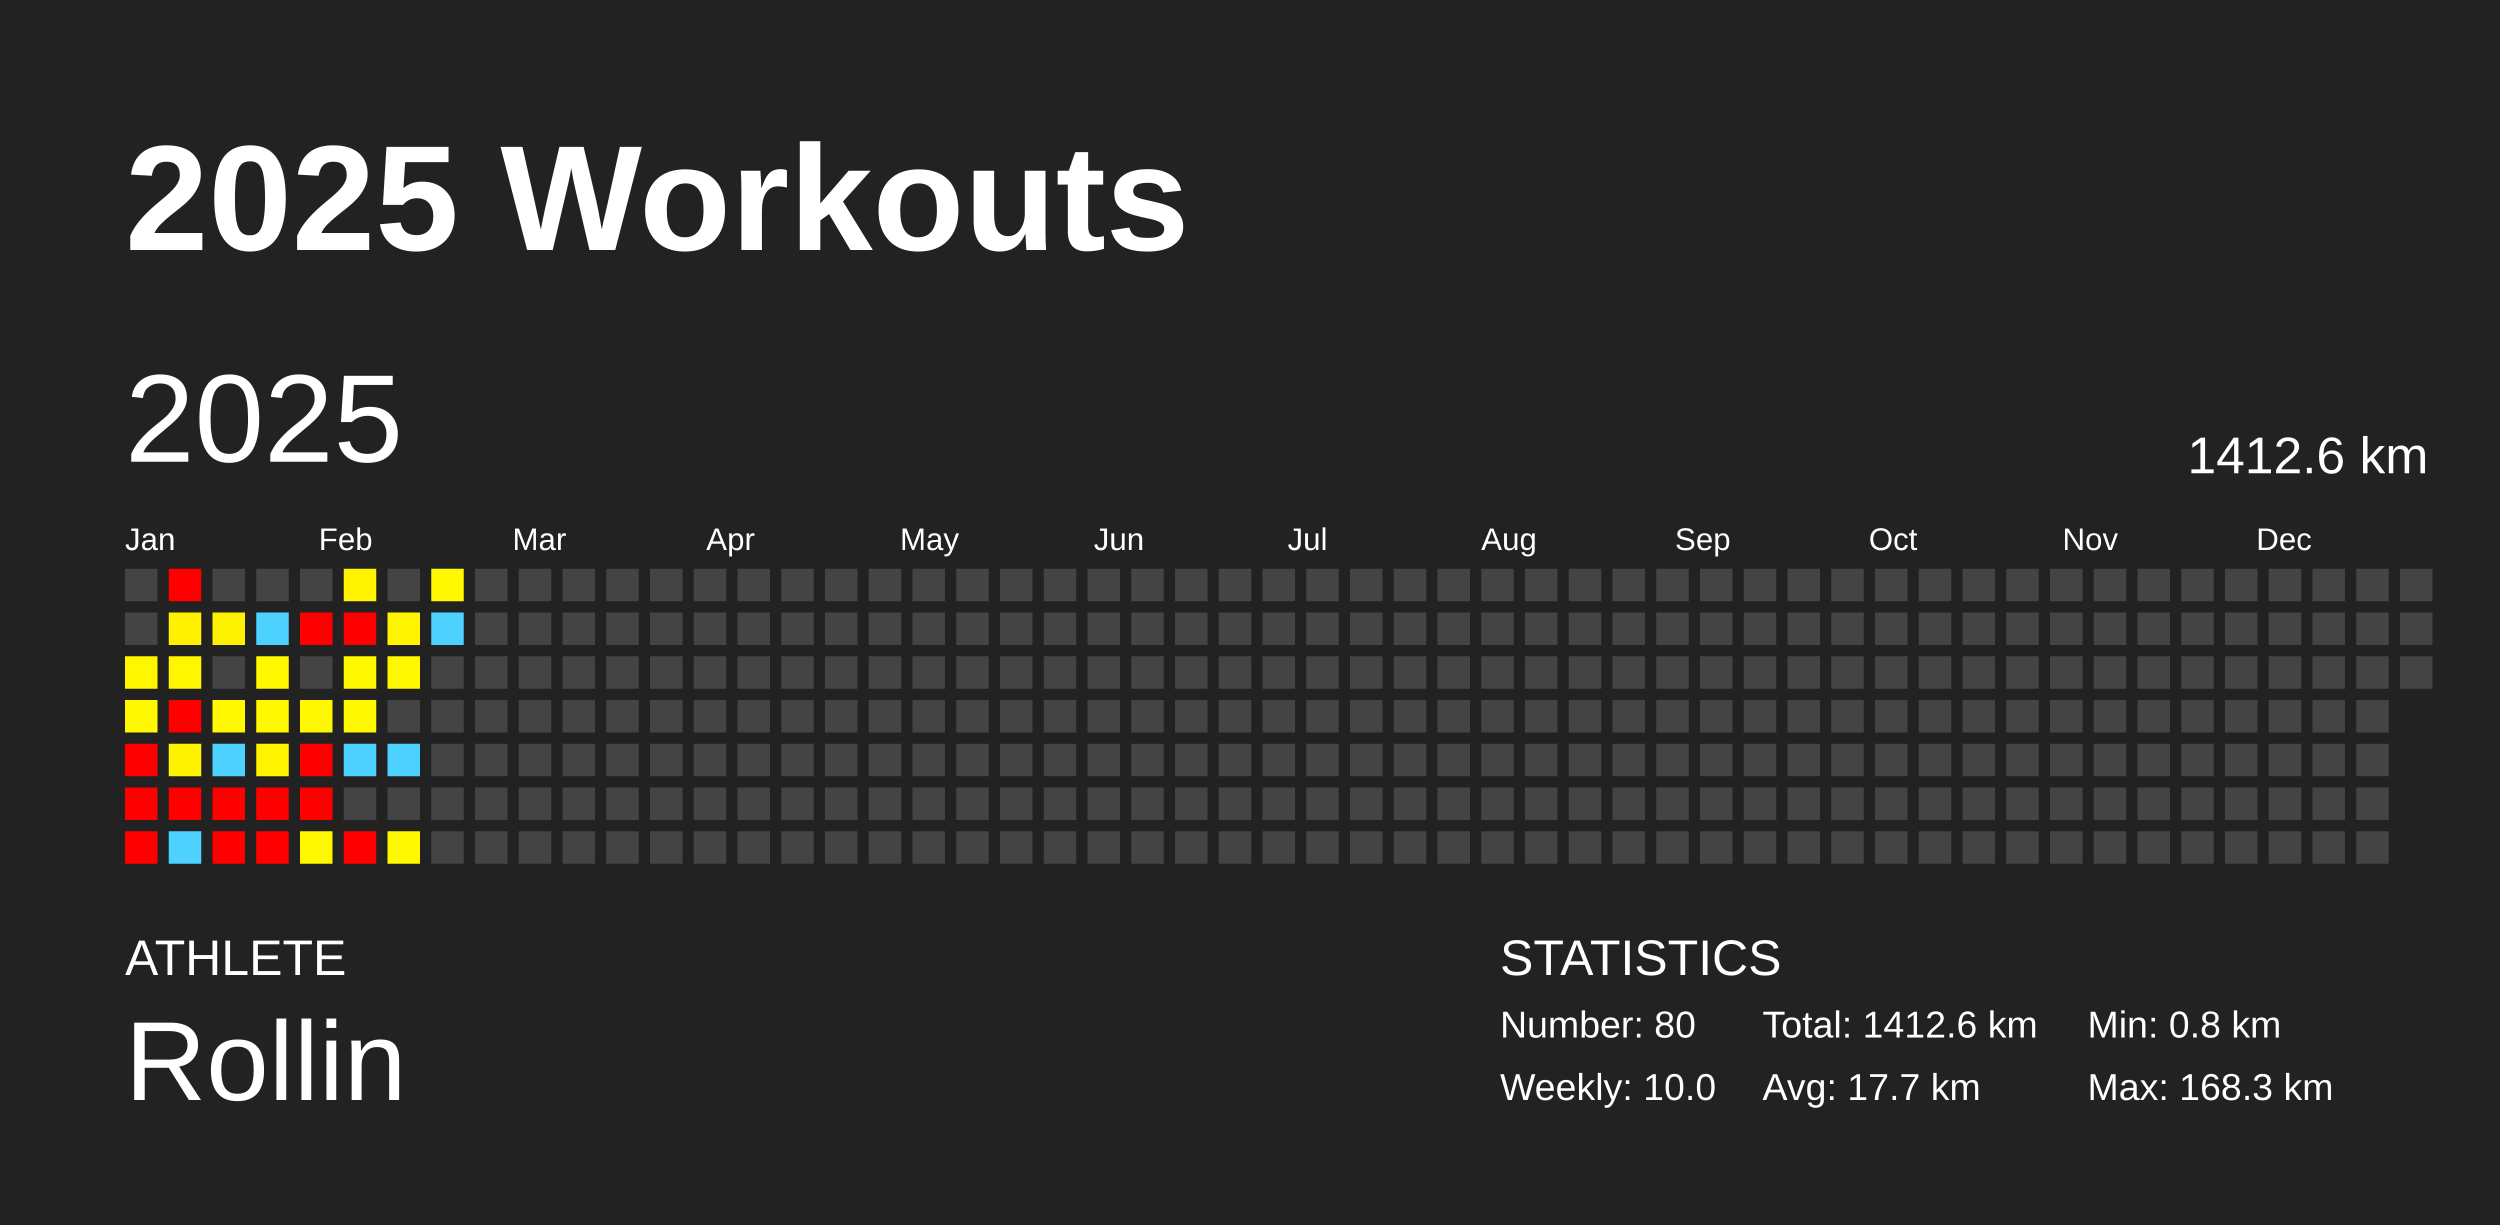
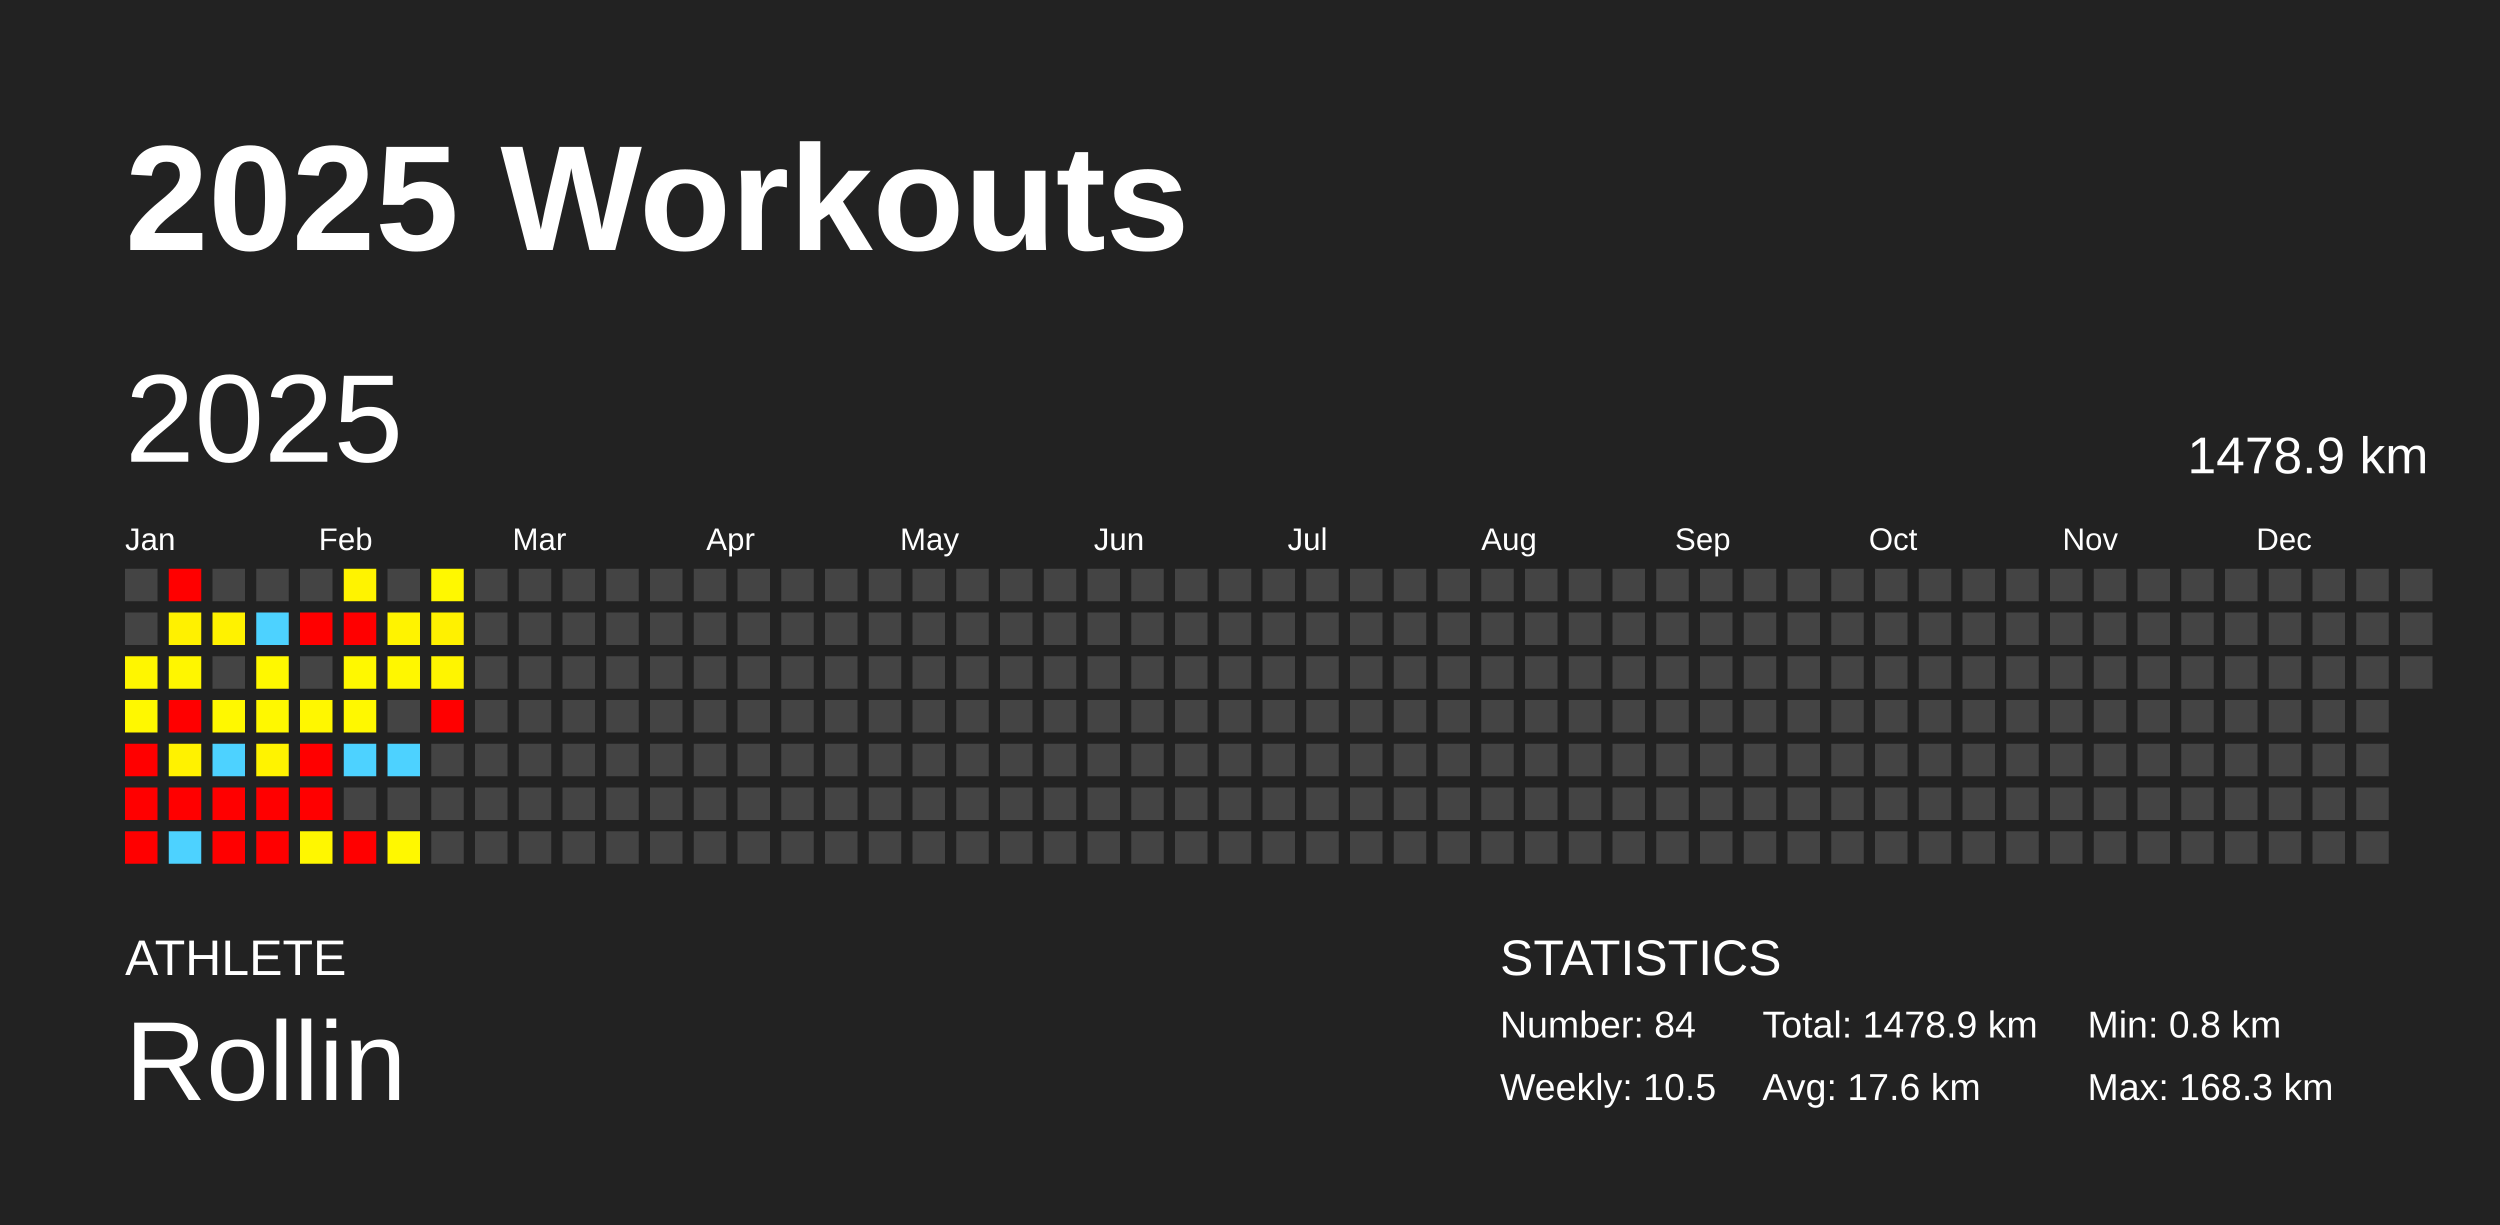
<svg xmlns="http://www.w3.org/2000/svg" baseProfile="full" height="98mm" version="1.1" viewBox="0,0,200,98" width="200mm">
  <defs />
  <rect fill="#222222" height="98" width="200" x="0" y="0" />
  <text fill="#FFFFFF" style="font-size:12px; font-family:Arial; font-weight:bold;" x="10" y="20">2025 Workouts</text>
  <text fill="#FFFFFF" style="font-size:4px; font-family:Arial" x="10" y="78">ATHLETE</text>
  <text fill="#FFFFFF" style="font-size:9px; font-family:Arial" x="10" y="88">Rollin</text>
  <text fill="#FFFFFF" style="font-size:4px; font-family:Arial" x="120" y="78">STATISTICS</text>
-   <text fill="#FFFFFF" style="font-size:3px; font-family:Arial" x="120" y="83">Number: 80</text>
-   <text fill="#FFFFFF" style="font-size:3px; font-family:Arial" x="120" y="88">Weekly: 10.0</text>
-   <text fill="#FFFFFF" style="font-size:3px; font-family:Arial" x="141" y="83">Total: 1412.6 km</text>
-   <text fill="#FFFFFF" style="font-size:3px; font-family:Arial" x="141" y="88">Avg: 17.7 km</text>
+   <text fill="#FFFFFF" style="font-size:3px; font-family:Arial" x="120" y="83">Number: 84</text>
+   <text fill="#FFFFFF" style="font-size:3px; font-family:Arial" x="120" y="88">Weekly: 10.5</text>
+   <text fill="#FFFFFF" style="font-size:3px; font-family:Arial" x="141" y="83">Total: 1478.9 km</text>
+   <text fill="#FFFFFF" style="font-size:3px; font-family:Arial" x="141" y="88">Avg: 17.6 km</text>
  <text fill="#FFFFFF" style="font-size:3px; font-family:Arial" x="167" y="83">Min: 0.8 km</text>
  <text fill="#FFFFFF" style="font-size:3px; font-family:Arial" x="167" y="88">Max: 168.3 km</text>
  <text dominant-baseline="hanging" fill="#FFFFFF" style="font-size:10.0px; font-family:Arial;" x="10" y="30">2025</text>
-   <text dominant-baseline="hanging" fill="#FFFFFF" style="font-size:4.125px; font-family:Arial;" x="175" y="35">1412.6 km</text>
+   <text dominant-baseline="hanging" fill="#FFFFFF" style="font-size:4.125px; font-family:Arial;" x="175" y="35">1478.9 km</text>
  <text fill="#FFFFFF" style="font-size:2.5px; font-family:Arial" x="10.0" y="44">Jan</text>
  <text fill="#FFFFFF" style="font-size:2.5px; font-family:Arial" x="25.5" y="44">Feb</text>
  <text fill="#FFFFFF" style="font-size:2.5px; font-family:Arial" x="41.0" y="44">Mar</text>
  <text fill="#FFFFFF" style="font-size:2.5px; font-family:Arial" x="56.5" y="44">Apr</text>
  <text fill="#FFFFFF" style="font-size:2.5px; font-family:Arial" x="72.0" y="44">May</text>
  <text fill="#FFFFFF" style="font-size:2.5px; font-family:Arial" x="87.5" y="44">Jun</text>
  <text fill="#FFFFFF" style="font-size:2.5px; font-family:Arial" x="103.0" y="44">Jul</text>
  <text fill="#FFFFFF" style="font-size:2.5px; font-family:Arial" x="118.5" y="44">Aug</text>
  <text fill="#FFFFFF" style="font-size:2.5px; font-family:Arial" x="134.0" y="44">Sep</text>
  <text fill="#FFFFFF" style="font-size:2.5px; font-family:Arial" x="149.5" y="44">Oct</text>
  <text fill="#FFFFFF" style="font-size:2.5px; font-family:Arial" x="165.0" y="44">Nov</text>
  <text fill="#FFFFFF" style="font-size:2.5px; font-family:Arial" x="180.5" y="44">Dec</text>
  <rect fill="#444444" height="2.6" width="2.6" x="10.0" y="45.5" />
  <rect fill="#444444" height="2.6" width="2.6" x="10.0" y="49.0" />
  <rect fill="#fff600" height="2.6" width="2.6" x="10.0" y="52.5" />
  <rect fill="#fff800" height="2.6" width="2.6" x="10.0" y="56.0" />
  <rect fill="red" height="2.6" width="2.6" x="10.0" y="59.5" />
  <rect fill="red" height="2.6" width="2.6" x="10.0" y="63.0" />
  <rect fill="red" height="2.6" width="2.6" x="10.0" y="66.5" />
  <rect fill="red" height="2.6" width="2.6" x="13.5" y="45.5" />
  <rect fill="#fff100" height="2.6" width="2.6" x="13.5" y="49.0" />
  <rect fill="#fff600" height="2.6" width="2.6" x="13.5" y="52.5" />
  <rect fill="red" height="2.6" width="2.6" x="13.5" y="56.0" />
  <rect fill="#fff200" height="2.6" width="2.6" x="13.5" y="59.5" />
  <rect fill="red" height="2.6" width="2.6" x="13.5" y="63.0" />
  <rect fill="#4dd2ff" height="2.6" width="2.6" x="13.5" y="66.5" />
  <rect fill="#444444" height="2.6" width="2.6" x="17.0" y="45.5" />
  <rect fill="#fff200" height="2.6" width="2.6" x="17.0" y="49.0" />
  <rect fill="#444444" height="2.6" width="2.6" x="17.0" y="52.5" />
  <rect fill="#fff800" height="2.6" width="2.6" x="17.0" y="56.0" />
  <rect fill="#4dd2ff" height="2.6" width="2.6" x="17.0" y="59.5" />
  <rect fill="red" height="2.6" width="2.6" x="17.0" y="63.0" />
  <rect fill="red" height="2.6" width="2.6" x="17.0" y="66.5" />
  <rect fill="#444444" height="2.6" width="2.6" x="20.5" y="45.5" />
  <rect fill="#4dd2ff" height="2.6" width="2.6" x="20.5" y="49.0" />
  <rect fill="#fff800" height="2.6" width="2.6" x="20.5" y="52.5" />
  <rect fill="#fff800" height="2.6" width="2.6" x="20.5" y="56.0" />
  <rect fill="#fff300" height="2.6" width="2.6" x="20.5" y="59.5" />
  <rect fill="red" height="2.6" width="2.6" x="20.5" y="63.0" />
  <rect fill="red" height="2.6" width="2.6" x="20.5" y="66.5" />
  <rect fill="#444444" height="2.6" width="2.6" x="24.0" y="45.5" />
  <rect fill="red" height="2.6" width="2.6" x="24.0" y="49.0" />
  <rect fill="#444444" height="2.6" width="2.6" x="24.0" y="52.5" />
  <rect fill="#fff700" height="2.6" width="2.6" x="24.0" y="56.0" />
  <rect fill="red" height="2.6" width="2.6" x="24.0" y="59.5" />
  <rect fill="red" height="2.6" width="2.6" x="24.0" y="63.0" />
  <rect fill="#fff700" height="2.6" width="2.6" x="24.0" y="66.5" />
  <rect fill="#fff300" height="2.6" width="2.6" x="27.5" y="45.5" />
  <rect fill="red" height="2.6" width="2.6" x="27.5" y="49.0" />
  <rect fill="#fff800" height="2.6" width="2.6" x="27.5" y="52.5" />
  <rect fill="#fff800" height="2.6" width="2.6" x="27.5" y="56.0" />
  <rect fill="#4dd2ff" height="2.6" width="2.6" x="27.5" y="59.5" />
  <rect fill="#444444" height="2.6" width="2.6" x="27.5" y="63.0" />
  <rect fill="red" height="2.6" width="2.6" x="27.5" y="66.5" />
  <rect fill="#444444" height="2.6" width="2.6" x="31.0" y="45.5" />
  <rect fill="#fff300" height="2.6" width="2.6" x="31.0" y="49.0" />
  <rect fill="#fff700" height="2.6" width="2.6" x="31.0" y="52.5" />
  <rect fill="#444444" height="2.6" width="2.6" x="31.0" y="56.0" />
  <rect fill="#4dd2ff" height="2.6" width="2.6" x="31.0" y="59.5" />
  <rect fill="#444444" height="2.6" width="2.6" x="31.0" y="63.0" />
  <rect fill="#fff800" height="2.6" width="2.6" x="31.0" y="66.5" />
  <rect fill="#fff800" height="2.6" width="2.6" x="34.5" y="45.5" />
-   <rect fill="#4dd2ff" height="2.6" width="2.6" x="34.5" y="49.0" />
-   <rect fill="#444444" height="2.6" width="2.6" x="34.5" y="52.5" />
-   <rect fill="#444444" height="2.6" width="2.6" x="34.5" y="56.0" />
+   <rect fill="#fff100" height="2.6" width="2.6" x="34.5" y="49.0" />
+   <rect fill="#fff500" height="2.6" width="2.6" x="34.5" y="52.5" />
+   <rect fill="red" height="2.6" width="2.6" x="34.5" y="56.0" />
  <rect fill="#444444" height="2.6" width="2.6" x="34.5" y="59.5" />
  <rect fill="#444444" height="2.6" width="2.6" x="34.5" y="63.0" />
  <rect fill="#444444" height="2.6" width="2.6" x="34.5" y="66.5" />
  <rect fill="#444444" height="2.6" width="2.6" x="38.0" y="45.5" />
  <rect fill="#444444" height="2.6" width="2.6" x="38.0" y="49.0" />
  <rect fill="#444444" height="2.6" width="2.6" x="38.0" y="52.5" />
  <rect fill="#444444" height="2.6" width="2.6" x="38.0" y="56.0" />
  <rect fill="#444444" height="2.6" width="2.6" x="38.0" y="59.5" />
  <rect fill="#444444" height="2.6" width="2.6" x="38.0" y="63.0" />
  <rect fill="#444444" height="2.6" width="2.6" x="38.0" y="66.5" />
  <rect fill="#444444" height="2.6" width="2.6" x="41.5" y="45.5" />
  <rect fill="#444444" height="2.6" width="2.6" x="41.5" y="49.0" />
  <rect fill="#444444" height="2.6" width="2.6" x="41.5" y="52.5" />
  <rect fill="#444444" height="2.6" width="2.6" x="41.5" y="56.0" />
  <rect fill="#444444" height="2.6" width="2.6" x="41.5" y="59.5" />
  <rect fill="#444444" height="2.6" width="2.6" x="41.5" y="63.0" />
  <rect fill="#444444" height="2.6" width="2.6" x="41.5" y="66.5" />
  <rect fill="#444444" height="2.6" width="2.6" x="45.0" y="45.5" />
  <rect fill="#444444" height="2.6" width="2.6" x="45.0" y="49.0" />
  <rect fill="#444444" height="2.6" width="2.6" x="45.0" y="52.5" />
  <rect fill="#444444" height="2.6" width="2.6" x="45.0" y="56.0" />
  <rect fill="#444444" height="2.6" width="2.6" x="45.0" y="59.5" />
  <rect fill="#444444" height="2.6" width="2.6" x="45.0" y="63.0" />
  <rect fill="#444444" height="2.6" width="2.6" x="45.0" y="66.5" />
  <rect fill="#444444" height="2.6" width="2.6" x="48.5" y="45.5" />
  <rect fill="#444444" height="2.6" width="2.6" x="48.5" y="49.0" />
  <rect fill="#444444" height="2.6" width="2.6" x="48.5" y="52.5" />
  <rect fill="#444444" height="2.6" width="2.6" x="48.5" y="56.0" />
  <rect fill="#444444" height="2.6" width="2.6" x="48.5" y="59.5" />
  <rect fill="#444444" height="2.6" width="2.6" x="48.5" y="63.0" />
  <rect fill="#444444" height="2.6" width="2.6" x="48.5" y="66.5" />
  <rect fill="#444444" height="2.6" width="2.6" x="52.0" y="45.5" />
  <rect fill="#444444" height="2.6" width="2.6" x="52.0" y="49.0" />
  <rect fill="#444444" height="2.6" width="2.6" x="52.0" y="52.5" />
  <rect fill="#444444" height="2.6" width="2.6" x="52.0" y="56.0" />
  <rect fill="#444444" height="2.6" width="2.6" x="52.0" y="59.5" />
  <rect fill="#444444" height="2.6" width="2.6" x="52.0" y="63.0" />
  <rect fill="#444444" height="2.6" width="2.6" x="52.0" y="66.5" />
  <rect fill="#444444" height="2.6" width="2.6" x="55.5" y="45.5" />
  <rect fill="#444444" height="2.6" width="2.6" x="55.5" y="49.0" />
  <rect fill="#444444" height="2.6" width="2.6" x="55.5" y="52.5" />
  <rect fill="#444444" height="2.6" width="2.6" x="55.5" y="56.0" />
  <rect fill="#444444" height="2.6" width="2.6" x="55.5" y="59.5" />
  <rect fill="#444444" height="2.6" width="2.6" x="55.5" y="63.0" />
  <rect fill="#444444" height="2.6" width="2.6" x="55.5" y="66.5" />
  <rect fill="#444444" height="2.6" width="2.6" x="59.0" y="45.5" />
  <rect fill="#444444" height="2.6" width="2.6" x="59.0" y="49.0" />
  <rect fill="#444444" height="2.6" width="2.6" x="59.0" y="52.5" />
  <rect fill="#444444" height="2.6" width="2.6" x="59.0" y="56.0" />
  <rect fill="#444444" height="2.6" width="2.6" x="59.0" y="59.5" />
  <rect fill="#444444" height="2.6" width="2.6" x="59.0" y="63.0" />
  <rect fill="#444444" height="2.6" width="2.6" x="59.0" y="66.5" />
  <rect fill="#444444" height="2.6" width="2.6" x="62.5" y="45.5" />
  <rect fill="#444444" height="2.6" width="2.6" x="62.5" y="49.0" />
  <rect fill="#444444" height="2.6" width="2.6" x="62.5" y="52.5" />
  <rect fill="#444444" height="2.6" width="2.6" x="62.5" y="56.0" />
  <rect fill="#444444" height="2.6" width="2.6" x="62.5" y="59.5" />
  <rect fill="#444444" height="2.6" width="2.6" x="62.5" y="63.0" />
  <rect fill="#444444" height="2.6" width="2.6" x="62.5" y="66.5" />
  <rect fill="#444444" height="2.6" width="2.6" x="66.0" y="45.5" />
  <rect fill="#444444" height="2.6" width="2.6" x="66.0" y="49.0" />
  <rect fill="#444444" height="2.6" width="2.6" x="66.0" y="52.5" />
  <rect fill="#444444" height="2.6" width="2.6" x="66.0" y="56.0" />
  <rect fill="#444444" height="2.6" width="2.6" x="66.0" y="59.5" />
  <rect fill="#444444" height="2.6" width="2.6" x="66.0" y="63.0" />
  <rect fill="#444444" height="2.6" width="2.6" x="66.0" y="66.5" />
  <rect fill="#444444" height="2.6" width="2.6" x="69.5" y="45.5" />
  <rect fill="#444444" height="2.6" width="2.6" x="69.5" y="49.0" />
  <rect fill="#444444" height="2.6" width="2.6" x="69.5" y="52.5" />
  <rect fill="#444444" height="2.6" width="2.6" x="69.5" y="56.0" />
  <rect fill="#444444" height="2.6" width="2.6" x="69.5" y="59.5" />
  <rect fill="#444444" height="2.6" width="2.6" x="69.5" y="63.0" />
  <rect fill="#444444" height="2.6" width="2.6" x="69.5" y="66.5" />
  <rect fill="#444444" height="2.6" width="2.6" x="73.0" y="45.5" />
  <rect fill="#444444" height="2.6" width="2.6" x="73.0" y="49.0" />
  <rect fill="#444444" height="2.6" width="2.6" x="73.0" y="52.5" />
  <rect fill="#444444" height="2.6" width="2.6" x="73.0" y="56.0" />
  <rect fill="#444444" height="2.6" width="2.6" x="73.0" y="59.5" />
  <rect fill="#444444" height="2.6" width="2.6" x="73.0" y="63.0" />
  <rect fill="#444444" height="2.6" width="2.6" x="73.0" y="66.5" />
  <rect fill="#444444" height="2.6" width="2.6" x="76.5" y="45.5" />
  <rect fill="#444444" height="2.6" width="2.6" x="76.5" y="49.0" />
  <rect fill="#444444" height="2.6" width="2.6" x="76.5" y="52.5" />
  <rect fill="#444444" height="2.6" width="2.6" x="76.5" y="56.0" />
  <rect fill="#444444" height="2.6" width="2.6" x="76.5" y="59.5" />
  <rect fill="#444444" height="2.6" width="2.6" x="76.5" y="63.0" />
  <rect fill="#444444" height="2.6" width="2.6" x="76.5" y="66.5" />
  <rect fill="#444444" height="2.6" width="2.6" x="80.0" y="45.5" />
  <rect fill="#444444" height="2.6" width="2.6" x="80.0" y="49.0" />
  <rect fill="#444444" height="2.6" width="2.6" x="80.0" y="52.5" />
  <rect fill="#444444" height="2.6" width="2.6" x="80.0" y="56.0" />
  <rect fill="#444444" height="2.6" width="2.6" x="80.0" y="59.5" />
  <rect fill="#444444" height="2.6" width="2.6" x="80.0" y="63.0" />
  <rect fill="#444444" height="2.6" width="2.6" x="80.0" y="66.5" />
  <rect fill="#444444" height="2.6" width="2.6" x="83.5" y="45.5" />
  <rect fill="#444444" height="2.6" width="2.6" x="83.5" y="49.0" />
  <rect fill="#444444" height="2.6" width="2.6" x="83.5" y="52.5" />
  <rect fill="#444444" height="2.6" width="2.6" x="83.5" y="56.0" />
  <rect fill="#444444" height="2.6" width="2.6" x="83.5" y="59.5" />
  <rect fill="#444444" height="2.6" width="2.6" x="83.5" y="63.0" />
  <rect fill="#444444" height="2.6" width="2.6" x="83.5" y="66.5" />
  <rect fill="#444444" height="2.6" width="2.6" x="87.0" y="45.5" />
  <rect fill="#444444" height="2.6" width="2.6" x="87.0" y="49.0" />
  <rect fill="#444444" height="2.6" width="2.6" x="87.0" y="52.5" />
  <rect fill="#444444" height="2.6" width="2.6" x="87.0" y="56.0" />
  <rect fill="#444444" height="2.6" width="2.6" x="87.0" y="59.5" />
  <rect fill="#444444" height="2.6" width="2.6" x="87.0" y="63.0" />
  <rect fill="#444444" height="2.6" width="2.6" x="87.0" y="66.5" />
  <rect fill="#444444" height="2.6" width="2.6" x="90.5" y="45.5" />
  <rect fill="#444444" height="2.6" width="2.6" x="90.5" y="49.0" />
  <rect fill="#444444" height="2.6" width="2.6" x="90.5" y="52.5" />
  <rect fill="#444444" height="2.6" width="2.6" x="90.5" y="56.0" />
  <rect fill="#444444" height="2.6" width="2.6" x="90.5" y="59.5" />
  <rect fill="#444444" height="2.6" width="2.6" x="90.5" y="63.0" />
  <rect fill="#444444" height="2.6" width="2.6" x="90.5" y="66.5" />
  <rect fill="#444444" height="2.6" width="2.6" x="94.0" y="45.5" />
  <rect fill="#444444" height="2.6" width="2.6" x="94.0" y="49.0" />
  <rect fill="#444444" height="2.6" width="2.6" x="94.0" y="52.5" />
  <rect fill="#444444" height="2.6" width="2.6" x="94.0" y="56.0" />
  <rect fill="#444444" height="2.6" width="2.6" x="94.0" y="59.5" />
  <rect fill="#444444" height="2.6" width="2.6" x="94.0" y="63.0" />
  <rect fill="#444444" height="2.6" width="2.6" x="94.0" y="66.5" />
  <rect fill="#444444" height="2.6" width="2.6" x="97.5" y="45.5" />
  <rect fill="#444444" height="2.6" width="2.6" x="97.5" y="49.0" />
  <rect fill="#444444" height="2.6" width="2.6" x="97.5" y="52.5" />
  <rect fill="#444444" height="2.6" width="2.6" x="97.5" y="56.0" />
  <rect fill="#444444" height="2.6" width="2.6" x="97.5" y="59.5" />
  <rect fill="#444444" height="2.6" width="2.6" x="97.5" y="63.0" />
  <rect fill="#444444" height="2.6" width="2.6" x="97.5" y="66.5" />
  <rect fill="#444444" height="2.6" width="2.6" x="101.0" y="45.5" />
  <rect fill="#444444" height="2.6" width="2.6" x="101.0" y="49.0" />
  <rect fill="#444444" height="2.6" width="2.6" x="101.0" y="52.5" />
  <rect fill="#444444" height="2.6" width="2.6" x="101.0" y="56.0" />
  <rect fill="#444444" height="2.6" width="2.6" x="101.0" y="59.5" />
  <rect fill="#444444" height="2.6" width="2.6" x="101.0" y="63.0" />
  <rect fill="#444444" height="2.6" width="2.6" x="101.0" y="66.5" />
  <rect fill="#444444" height="2.6" width="2.6" x="104.5" y="45.5" />
  <rect fill="#444444" height="2.6" width="2.6" x="104.5" y="49.0" />
  <rect fill="#444444" height="2.6" width="2.6" x="104.5" y="52.5" />
  <rect fill="#444444" height="2.6" width="2.6" x="104.5" y="56.0" />
  <rect fill="#444444" height="2.6" width="2.6" x="104.5" y="59.5" />
  <rect fill="#444444" height="2.6" width="2.6" x="104.5" y="63.0" />
  <rect fill="#444444" height="2.6" width="2.6" x="104.5" y="66.5" />
  <rect fill="#444444" height="2.6" width="2.6" x="108.0" y="45.5" />
  <rect fill="#444444" height="2.6" width="2.6" x="108.0" y="49.0" />
  <rect fill="#444444" height="2.6" width="2.6" x="108.0" y="52.5" />
  <rect fill="#444444" height="2.6" width="2.6" x="108.0" y="56.0" />
  <rect fill="#444444" height="2.6" width="2.6" x="108.0" y="59.5" />
  <rect fill="#444444" height="2.6" width="2.6" x="108.0" y="63.0" />
  <rect fill="#444444" height="2.6" width="2.6" x="108.0" y="66.5" />
  <rect fill="#444444" height="2.6" width="2.6" x="111.5" y="45.5" />
  <rect fill="#444444" height="2.6" width="2.6" x="111.5" y="49.0" />
  <rect fill="#444444" height="2.6" width="2.6" x="111.5" y="52.5" />
  <rect fill="#444444" height="2.6" width="2.6" x="111.5" y="56.0" />
  <rect fill="#444444" height="2.6" width="2.6" x="111.5" y="59.5" />
  <rect fill="#444444" height="2.6" width="2.6" x="111.5" y="63.0" />
  <rect fill="#444444" height="2.6" width="2.6" x="111.5" y="66.5" />
  <rect fill="#444444" height="2.6" width="2.6" x="115.0" y="45.5" />
  <rect fill="#444444" height="2.6" width="2.6" x="115.0" y="49.0" />
  <rect fill="#444444" height="2.6" width="2.6" x="115.0" y="52.5" />
  <rect fill="#444444" height="2.6" width="2.6" x="115.0" y="56.0" />
  <rect fill="#444444" height="2.6" width="2.6" x="115.0" y="59.5" />
  <rect fill="#444444" height="2.6" width="2.6" x="115.0" y="63.0" />
  <rect fill="#444444" height="2.6" width="2.6" x="115.0" y="66.5" />
  <rect fill="#444444" height="2.6" width="2.6" x="118.5" y="45.5" />
  <rect fill="#444444" height="2.6" width="2.6" x="118.5" y="49.0" />
  <rect fill="#444444" height="2.6" width="2.6" x="118.5" y="52.5" />
  <rect fill="#444444" height="2.6" width="2.6" x="118.5" y="56.0" />
  <rect fill="#444444" height="2.6" width="2.6" x="118.5" y="59.5" />
  <rect fill="#444444" height="2.6" width="2.6" x="118.5" y="63.0" />
  <rect fill="#444444" height="2.6" width="2.6" x="118.5" y="66.5" />
  <rect fill="#444444" height="2.6" width="2.6" x="122.0" y="45.5" />
  <rect fill="#444444" height="2.6" width="2.6" x="122.0" y="49.0" />
  <rect fill="#444444" height="2.6" width="2.6" x="122.0" y="52.5" />
  <rect fill="#444444" height="2.6" width="2.6" x="122.0" y="56.0" />
  <rect fill="#444444" height="2.6" width="2.6" x="122.0" y="59.5" />
  <rect fill="#444444" height="2.6" width="2.6" x="122.0" y="63.0" />
  <rect fill="#444444" height="2.6" width="2.6" x="122.0" y="66.5" />
  <rect fill="#444444" height="2.6" width="2.6" x="125.5" y="45.5" />
  <rect fill="#444444" height="2.6" width="2.6" x="125.5" y="49.0" />
  <rect fill="#444444" height="2.6" width="2.6" x="125.5" y="52.5" />
  <rect fill="#444444" height="2.6" width="2.6" x="125.5" y="56.0" />
  <rect fill="#444444" height="2.6" width="2.6" x="125.5" y="59.5" />
  <rect fill="#444444" height="2.6" width="2.6" x="125.5" y="63.0" />
  <rect fill="#444444" height="2.6" width="2.6" x="125.5" y="66.5" />
  <rect fill="#444444" height="2.6" width="2.6" x="129.0" y="45.5" />
  <rect fill="#444444" height="2.6" width="2.6" x="129.0" y="49.0" />
  <rect fill="#444444" height="2.6" width="2.6" x="129.0" y="52.5" />
  <rect fill="#444444" height="2.6" width="2.6" x="129.0" y="56.0" />
  <rect fill="#444444" height="2.6" width="2.6" x="129.0" y="59.5" />
  <rect fill="#444444" height="2.6" width="2.6" x="129.0" y="63.0" />
  <rect fill="#444444" height="2.6" width="2.6" x="129.0" y="66.5" />
  <rect fill="#444444" height="2.6" width="2.6" x="132.5" y="45.5" />
  <rect fill="#444444" height="2.6" width="2.6" x="132.5" y="49.0" />
  <rect fill="#444444" height="2.6" width="2.6" x="132.5" y="52.5" />
  <rect fill="#444444" height="2.6" width="2.6" x="132.5" y="56.0" />
  <rect fill="#444444" height="2.6" width="2.6" x="132.5" y="59.5" />
  <rect fill="#444444" height="2.6" width="2.6" x="132.5" y="63.0" />
  <rect fill="#444444" height="2.6" width="2.6" x="132.5" y="66.5" />
  <rect fill="#444444" height="2.6" width="2.6" x="136.0" y="45.5" />
  <rect fill="#444444" height="2.6" width="2.6" x="136.0" y="49.0" />
  <rect fill="#444444" height="2.6" width="2.6" x="136.0" y="52.5" />
  <rect fill="#444444" height="2.6" width="2.6" x="136.0" y="56.0" />
  <rect fill="#444444" height="2.6" width="2.6" x="136.0" y="59.5" />
  <rect fill="#444444" height="2.6" width="2.6" x="136.0" y="63.0" />
  <rect fill="#444444" height="2.6" width="2.6" x="136.0" y="66.5" />
  <rect fill="#444444" height="2.6" width="2.6" x="139.5" y="45.5" />
  <rect fill="#444444" height="2.6" width="2.6" x="139.5" y="49.0" />
  <rect fill="#444444" height="2.6" width="2.6" x="139.5" y="52.5" />
  <rect fill="#444444" height="2.6" width="2.6" x="139.5" y="56.0" />
  <rect fill="#444444" height="2.6" width="2.6" x="139.5" y="59.5" />
  <rect fill="#444444" height="2.6" width="2.6" x="139.5" y="63.0" />
  <rect fill="#444444" height="2.6" width="2.6" x="139.5" y="66.5" />
  <rect fill="#444444" height="2.6" width="2.6" x="143.0" y="45.5" />
  <rect fill="#444444" height="2.6" width="2.6" x="143.0" y="49.0" />
  <rect fill="#444444" height="2.6" width="2.6" x="143.0" y="52.5" />
  <rect fill="#444444" height="2.6" width="2.6" x="143.0" y="56.0" />
  <rect fill="#444444" height="2.6" width="2.6" x="143.0" y="59.5" />
  <rect fill="#444444" height="2.6" width="2.6" x="143.0" y="63.0" />
  <rect fill="#444444" height="2.6" width="2.6" x="143.0" y="66.5" />
  <rect fill="#444444" height="2.6" width="2.6" x="146.5" y="45.5" />
  <rect fill="#444444" height="2.6" width="2.6" x="146.5" y="49.0" />
  <rect fill="#444444" height="2.6" width="2.6" x="146.5" y="52.5" />
  <rect fill="#444444" height="2.6" width="2.6" x="146.5" y="56.0" />
  <rect fill="#444444" height="2.6" width="2.6" x="146.5" y="59.5" />
  <rect fill="#444444" height="2.6" width="2.6" x="146.5" y="63.0" />
  <rect fill="#444444" height="2.6" width="2.6" x="146.5" y="66.5" />
  <rect fill="#444444" height="2.6" width="2.6" x="150.0" y="45.5" />
  <rect fill="#444444" height="2.6" width="2.6" x="150.0" y="49.0" />
  <rect fill="#444444" height="2.6" width="2.6" x="150.0" y="52.5" />
  <rect fill="#444444" height="2.6" width="2.6" x="150.0" y="56.0" />
  <rect fill="#444444" height="2.6" width="2.6" x="150.0" y="59.5" />
  <rect fill="#444444" height="2.6" width="2.6" x="150.0" y="63.0" />
  <rect fill="#444444" height="2.6" width="2.6" x="150.0" y="66.5" />
  <rect fill="#444444" height="2.6" width="2.6" x="153.5" y="45.5" />
  <rect fill="#444444" height="2.6" width="2.6" x="153.5" y="49.0" />
  <rect fill="#444444" height="2.6" width="2.6" x="153.5" y="52.5" />
  <rect fill="#444444" height="2.6" width="2.6" x="153.5" y="56.0" />
  <rect fill="#444444" height="2.6" width="2.6" x="153.5" y="59.5" />
  <rect fill="#444444" height="2.6" width="2.6" x="153.5" y="63.0" />
  <rect fill="#444444" height="2.6" width="2.6" x="153.5" y="66.5" />
  <rect fill="#444444" height="2.6" width="2.6" x="157.0" y="45.5" />
  <rect fill="#444444" height="2.6" width="2.6" x="157.0" y="49.0" />
  <rect fill="#444444" height="2.6" width="2.6" x="157.0" y="52.5" />
  <rect fill="#444444" height="2.6" width="2.6" x="157.0" y="56.0" />
  <rect fill="#444444" height="2.6" width="2.6" x="157.0" y="59.5" />
  <rect fill="#444444" height="2.6" width="2.6" x="157.0" y="63.0" />
  <rect fill="#444444" height="2.6" width="2.6" x="157.0" y="66.5" />
  <rect fill="#444444" height="2.6" width="2.6" x="160.5" y="45.5" />
  <rect fill="#444444" height="2.6" width="2.6" x="160.5" y="49.0" />
  <rect fill="#444444" height="2.6" width="2.6" x="160.5" y="52.5" />
  <rect fill="#444444" height="2.6" width="2.6" x="160.5" y="56.0" />
  <rect fill="#444444" height="2.6" width="2.6" x="160.5" y="59.5" />
  <rect fill="#444444" height="2.6" width="2.6" x="160.5" y="63.0" />
  <rect fill="#444444" height="2.6" width="2.6" x="160.5" y="66.5" />
  <rect fill="#444444" height="2.6" width="2.6" x="164.0" y="45.5" />
  <rect fill="#444444" height="2.6" width="2.6" x="164.0" y="49.0" />
  <rect fill="#444444" height="2.6" width="2.6" x="164.0" y="52.5" />
  <rect fill="#444444" height="2.6" width="2.6" x="164.0" y="56.0" />
  <rect fill="#444444" height="2.6" width="2.6" x="164.0" y="59.5" />
  <rect fill="#444444" height="2.6" width="2.6" x="164.0" y="63.0" />
  <rect fill="#444444" height="2.6" width="2.6" x="164.0" y="66.5" />
  <rect fill="#444444" height="2.6" width="2.6" x="167.5" y="45.5" />
  <rect fill="#444444" height="2.6" width="2.6" x="167.5" y="49.0" />
  <rect fill="#444444" height="2.6" width="2.6" x="167.5" y="52.5" />
  <rect fill="#444444" height="2.6" width="2.6" x="167.5" y="56.0" />
  <rect fill="#444444" height="2.6" width="2.6" x="167.5" y="59.5" />
  <rect fill="#444444" height="2.6" width="2.6" x="167.5" y="63.0" />
  <rect fill="#444444" height="2.6" width="2.6" x="167.5" y="66.5" />
  <rect fill="#444444" height="2.6" width="2.6" x="171.0" y="45.5" />
  <rect fill="#444444" height="2.6" width="2.6" x="171.0" y="49.0" />
  <rect fill="#444444" height="2.6" width="2.6" x="171.0" y="52.5" />
  <rect fill="#444444" height="2.6" width="2.6" x="171.0" y="56.0" />
  <rect fill="#444444" height="2.6" width="2.6" x="171.0" y="59.5" />
  <rect fill="#444444" height="2.6" width="2.6" x="171.0" y="63.0" />
  <rect fill="#444444" height="2.6" width="2.6" x="171.0" y="66.5" />
  <rect fill="#444444" height="2.6" width="2.6" x="174.5" y="45.5" />
  <rect fill="#444444" height="2.6" width="2.6" x="174.5" y="49.0" />
  <rect fill="#444444" height="2.6" width="2.6" x="174.5" y="52.5" />
  <rect fill="#444444" height="2.6" width="2.6" x="174.5" y="56.0" />
  <rect fill="#444444" height="2.6" width="2.6" x="174.5" y="59.5" />
  <rect fill="#444444" height="2.6" width="2.6" x="174.5" y="63.0" />
  <rect fill="#444444" height="2.6" width="2.6" x="174.5" y="66.5" />
  <rect fill="#444444" height="2.6" width="2.6" x="178.0" y="45.5" />
  <rect fill="#444444" height="2.6" width="2.6" x="178.0" y="49.0" />
  <rect fill="#444444" height="2.6" width="2.6" x="178.0" y="52.5" />
  <rect fill="#444444" height="2.6" width="2.6" x="178.0" y="56.0" />
  <rect fill="#444444" height="2.6" width="2.6" x="178.0" y="59.5" />
  <rect fill="#444444" height="2.6" width="2.6" x="178.0" y="63.0" />
  <rect fill="#444444" height="2.6" width="2.6" x="178.0" y="66.5" />
  <rect fill="#444444" height="2.6" width="2.6" x="181.5" y="45.5" />
  <rect fill="#444444" height="2.6" width="2.6" x="181.5" y="49.0" />
  <rect fill="#444444" height="2.6" width="2.6" x="181.5" y="52.5" />
  <rect fill="#444444" height="2.6" width="2.6" x="181.5" y="56.0" />
  <rect fill="#444444" height="2.6" width="2.6" x="181.5" y="59.5" />
  <rect fill="#444444" height="2.6" width="2.6" x="181.5" y="63.0" />
  <rect fill="#444444" height="2.6" width="2.6" x="181.5" y="66.5" />
  <rect fill="#444444" height="2.6" width="2.6" x="185.0" y="45.5" />
  <rect fill="#444444" height="2.6" width="2.6" x="185.0" y="49.0" />
  <rect fill="#444444" height="2.6" width="2.6" x="185.0" y="52.5" />
  <rect fill="#444444" height="2.6" width="2.6" x="185.0" y="56.0" />
  <rect fill="#444444" height="2.6" width="2.6" x="185.0" y="59.5" />
  <rect fill="#444444" height="2.6" width="2.6" x="185.0" y="63.0" />
  <rect fill="#444444" height="2.6" width="2.6" x="185.0" y="66.5" />
  <rect fill="#444444" height="2.6" width="2.6" x="188.5" y="45.5" />
  <rect fill="#444444" height="2.6" width="2.6" x="188.5" y="49.0" />
  <rect fill="#444444" height="2.6" width="2.6" x="188.5" y="52.5" />
  <rect fill="#444444" height="2.6" width="2.6" x="188.5" y="56.0" />
  <rect fill="#444444" height="2.6" width="2.6" x="188.5" y="59.5" />
  <rect fill="#444444" height="2.6" width="2.6" x="188.5" y="63.0" />
  <rect fill="#444444" height="2.6" width="2.6" x="188.5" y="66.5" />
  <rect fill="#444444" height="2.6" width="2.6" x="192.0" y="45.5" />
  <rect fill="#444444" height="2.6" width="2.6" x="192.0" y="49.0" />
  <rect fill="#444444" height="2.6" width="2.6" x="192.0" y="52.5" />
</svg>
